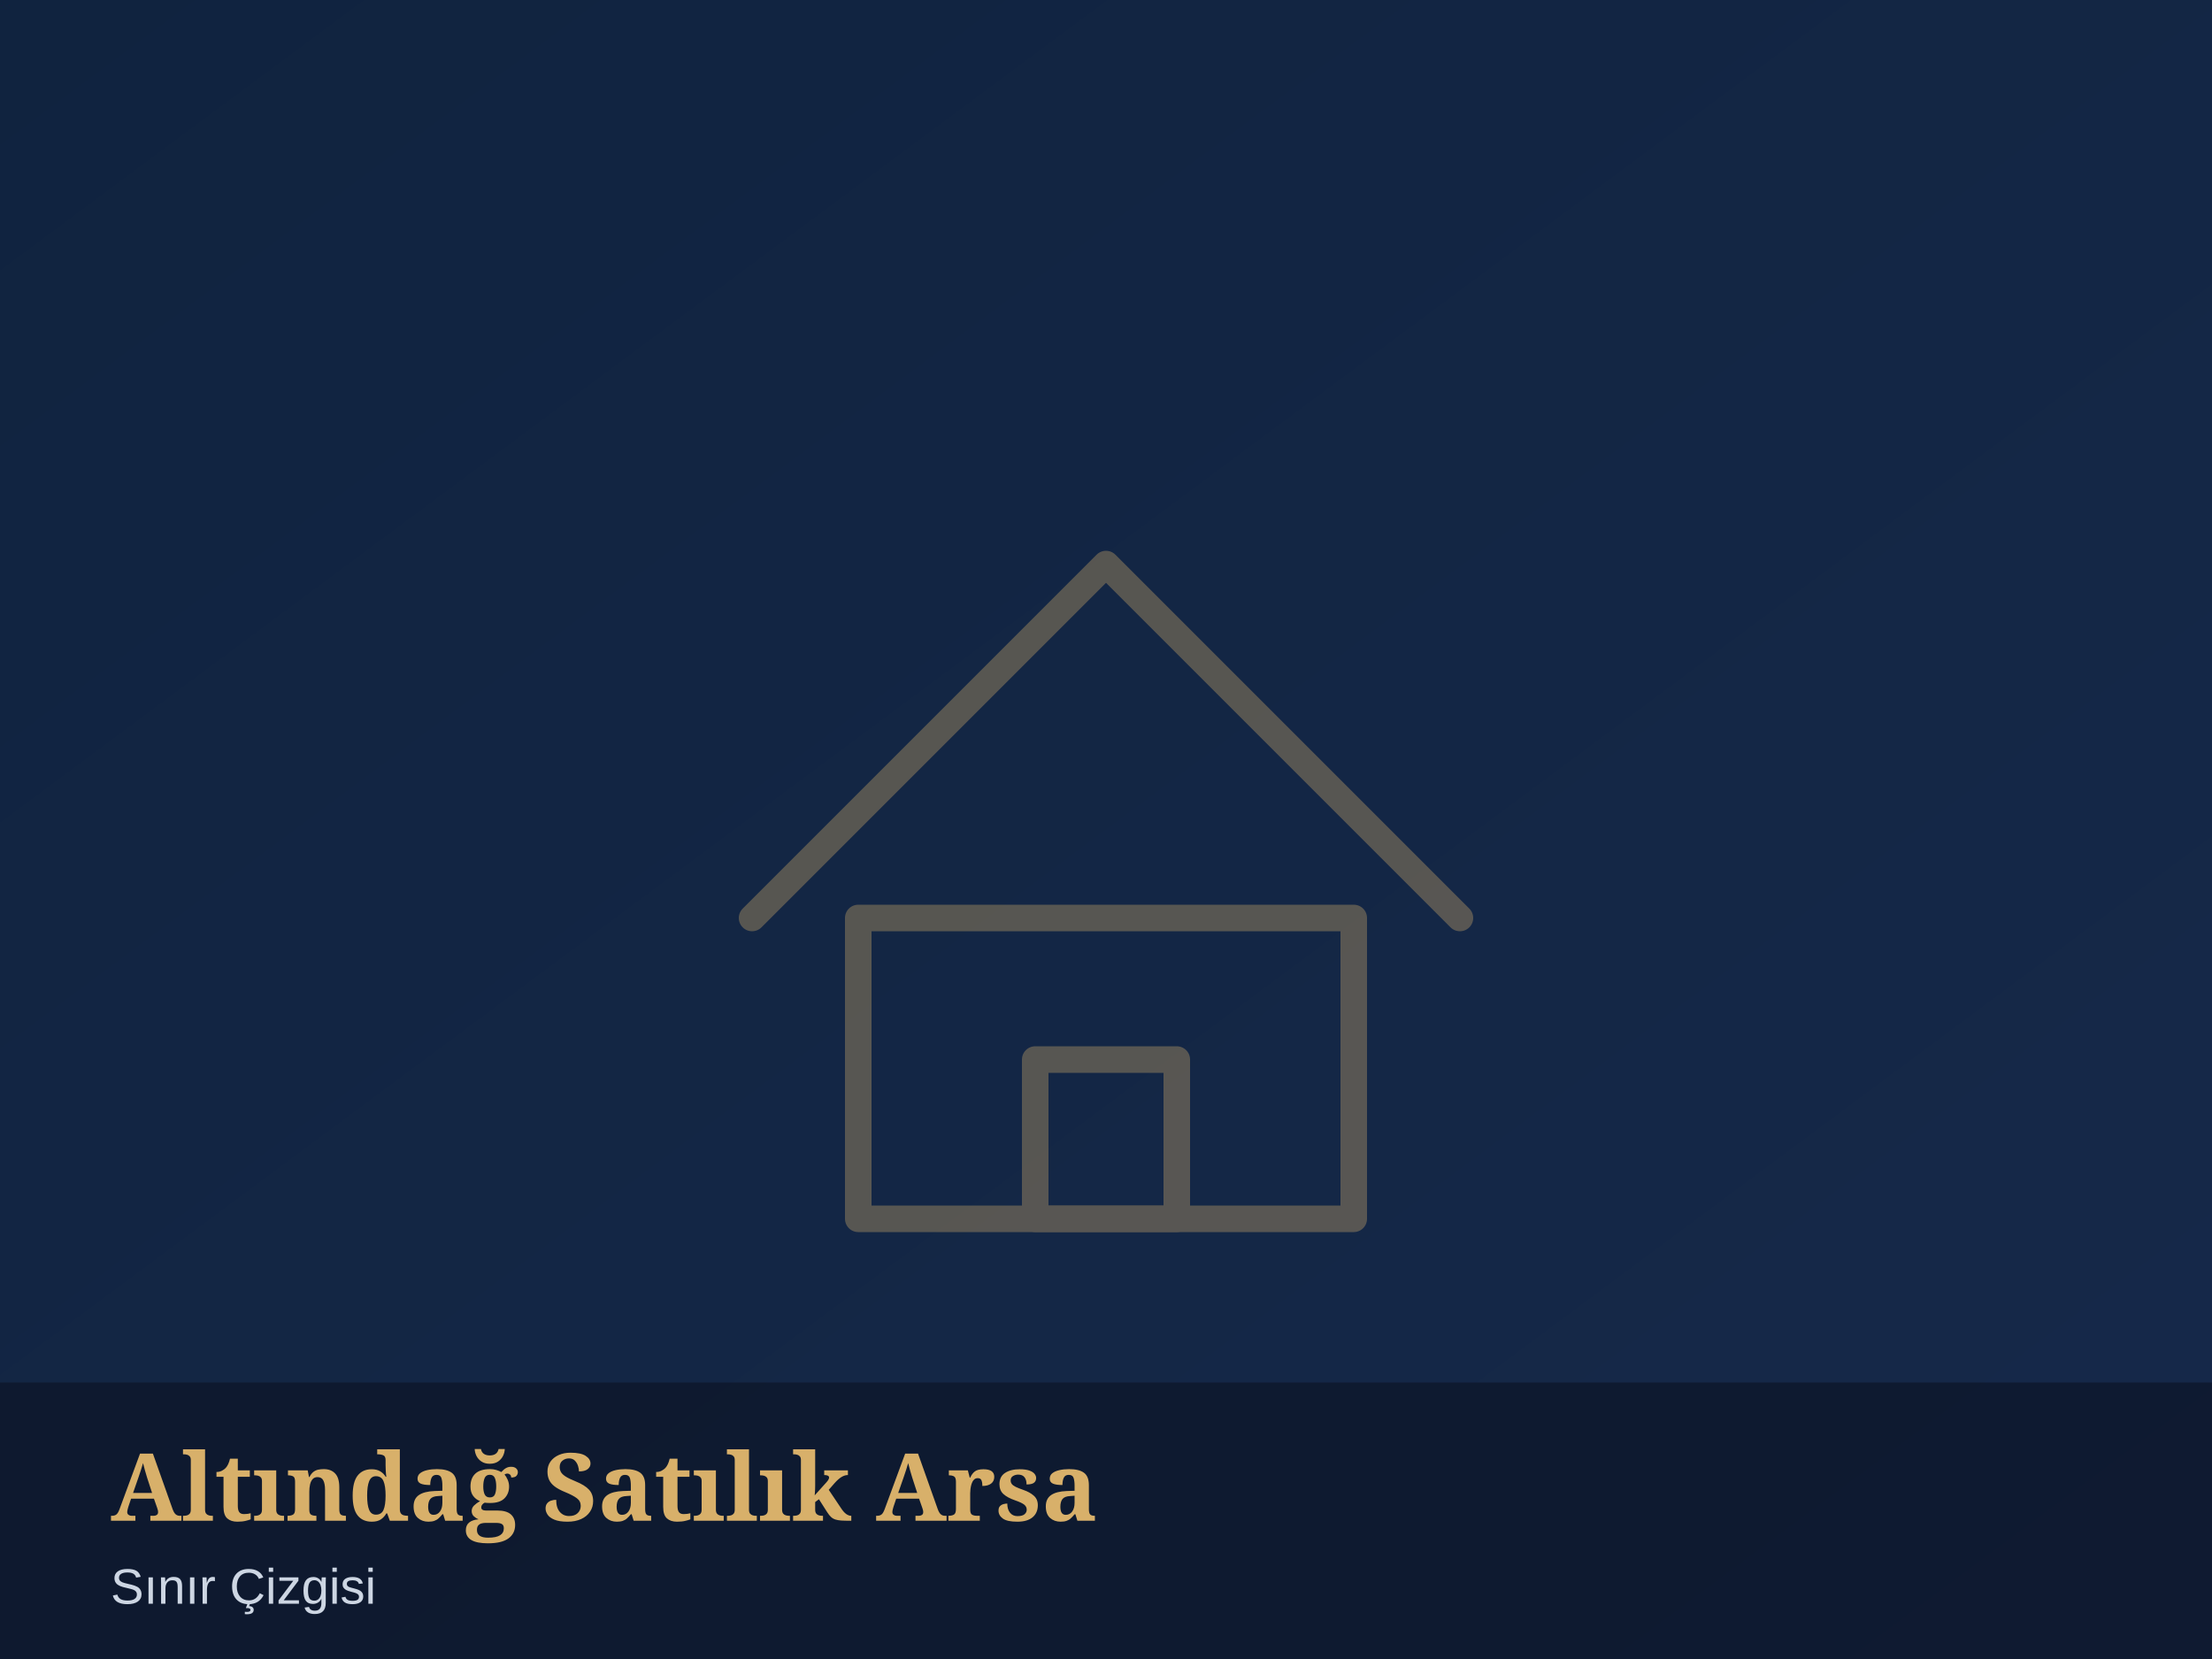
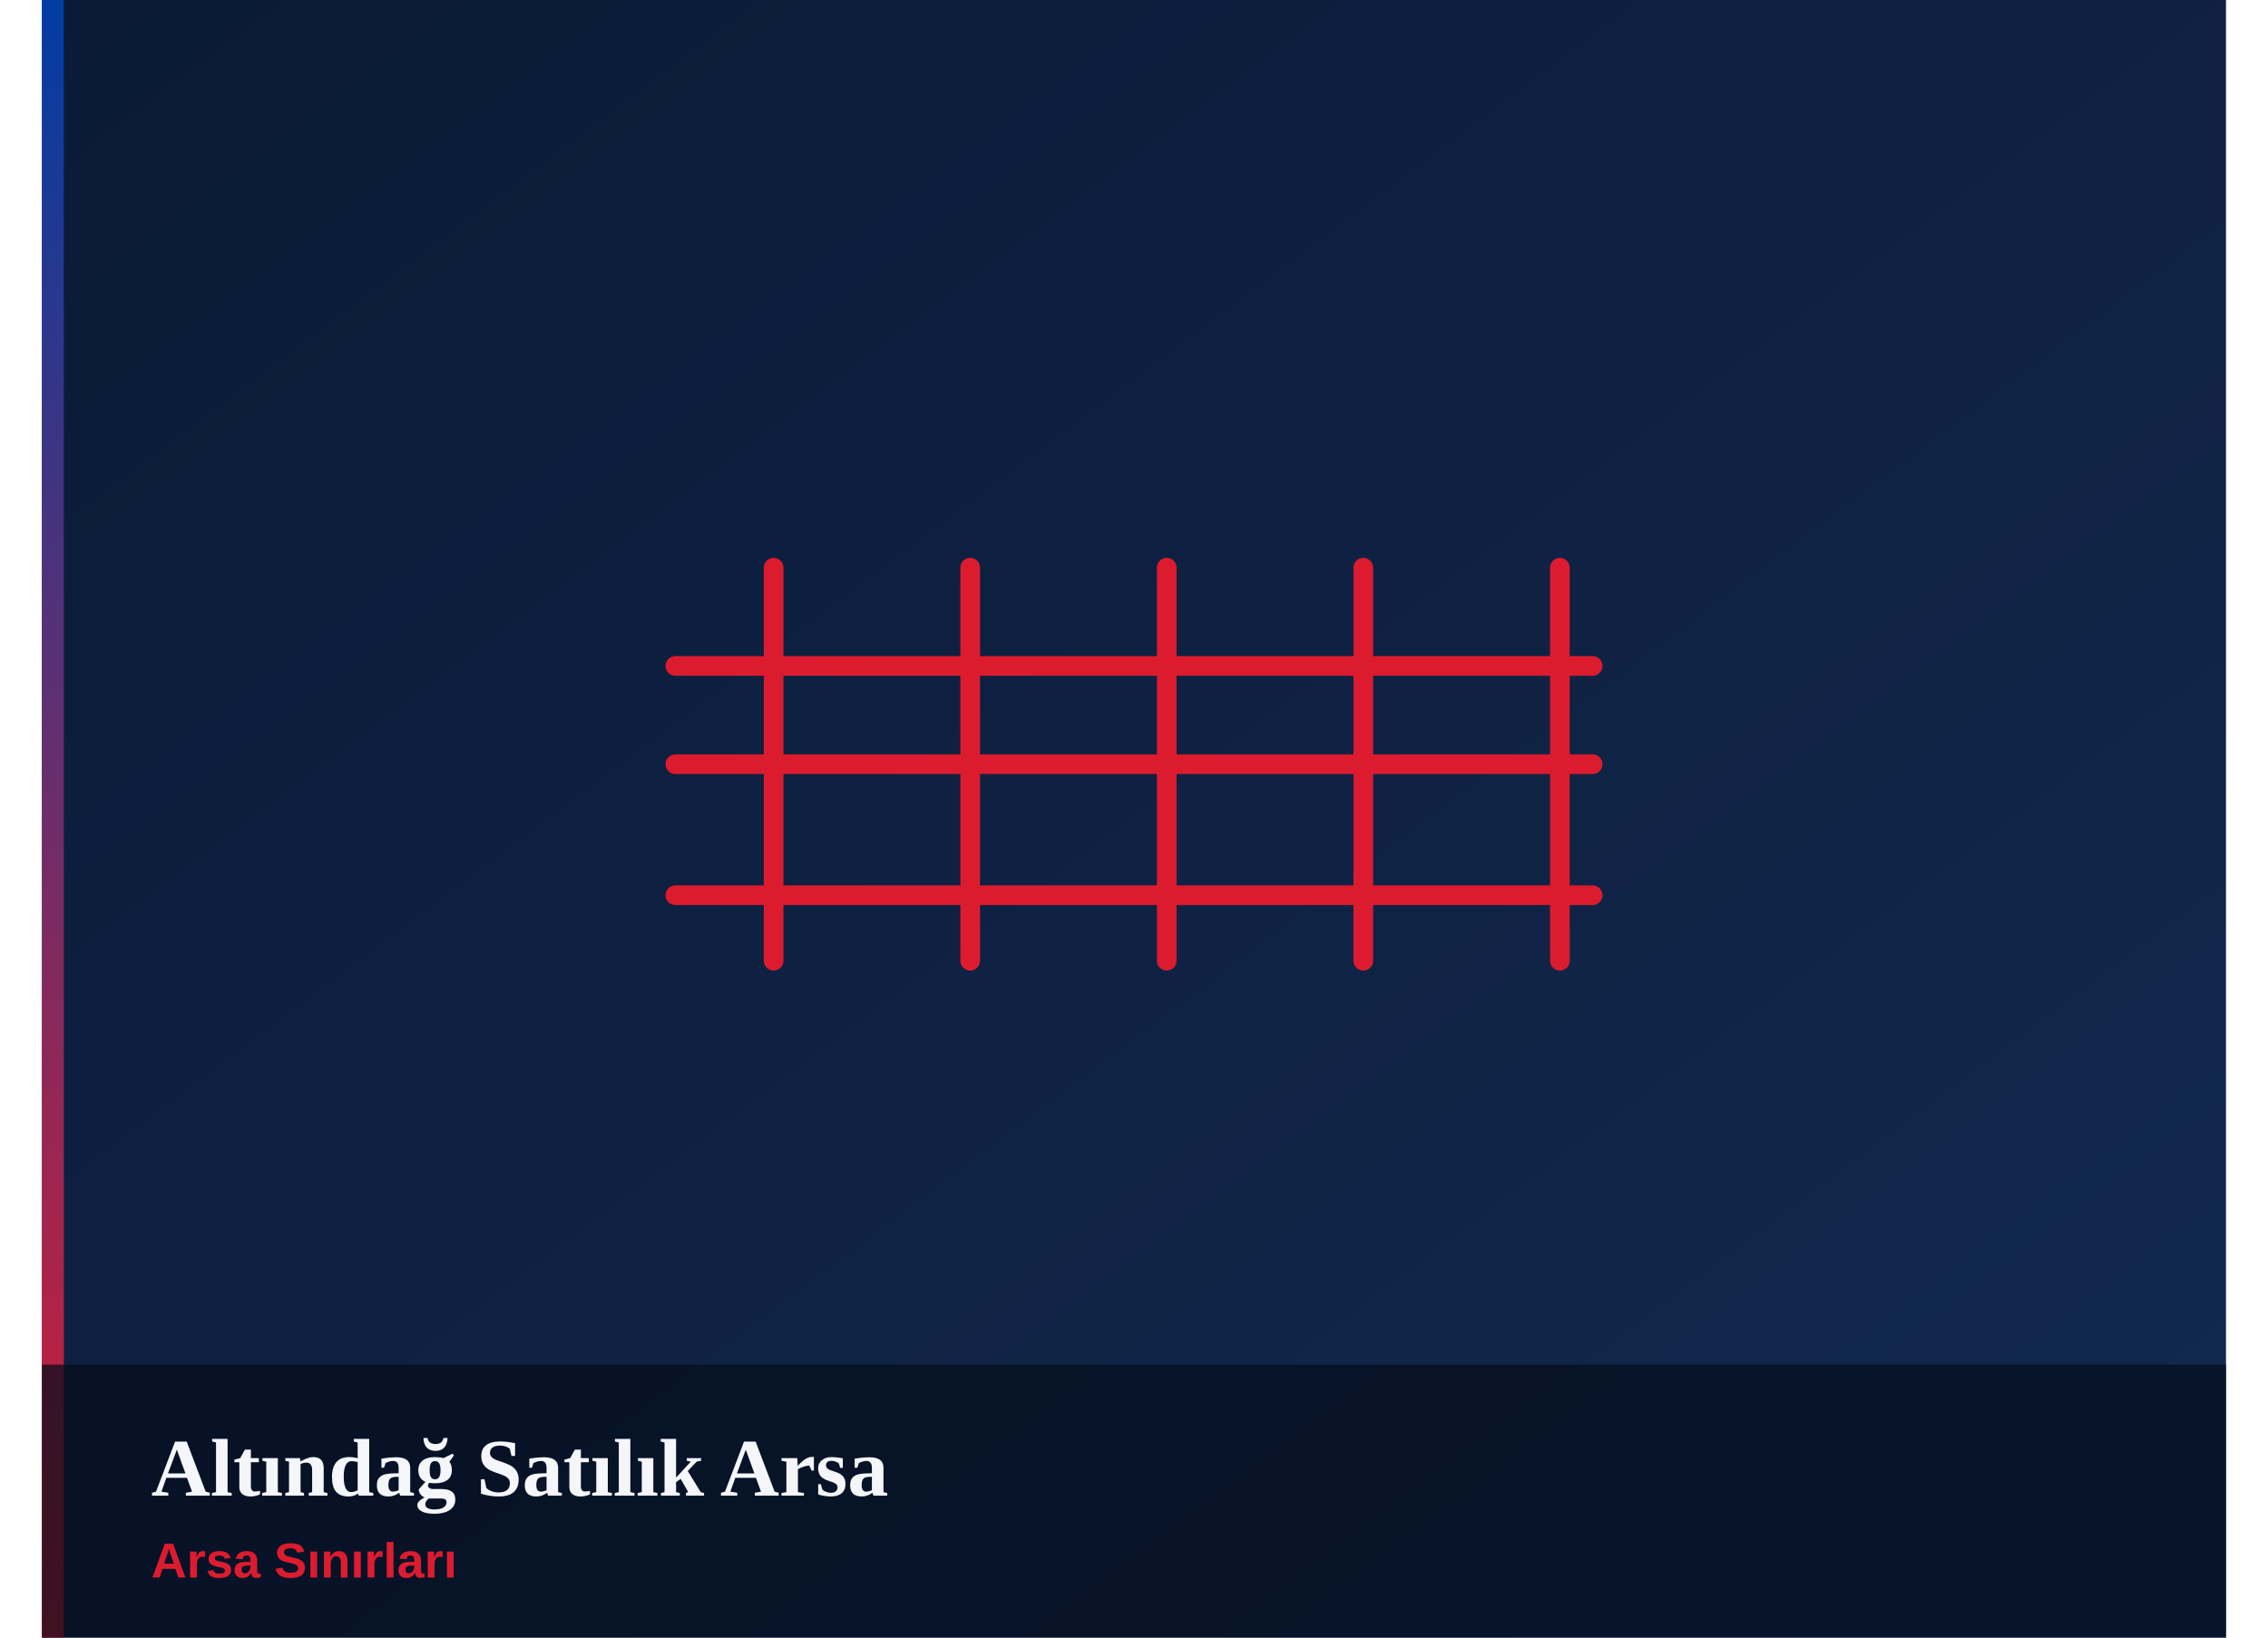
- <svg xmlns="http://www.w3.org/2000/svg" viewBox="0 0 800 600" width="800" height="600" role="img" aria-label="Altındağ Satılık Arsa">
+ <svg xmlns="http://www.w3.org/2000/svg" viewBox="0 0 800 600" width="900" height="650" role="img" aria-label="Altındağ Satılık Arsa - Arsa Sınırları">
  <defs>
-     <linearGradient id="g11" x1="0" y1="0" x2="1" y2="1">
-       <stop offset="0%" stop-color="#10233f" />
-       <stop offset="100%" stop-color="#16294a" />
+     <linearGradient id="bg" x1="0" y1="0" x2="1" y2="1">
+       <stop offset="0%" stop-color="#0a1a36" />
+       <stop offset="100%" stop-color="#13294f" />
+     </linearGradient>
+     <linearGradient id="stripe" x1="0" y1="0" x2="0" y2="1">
+       <stop offset="0%" stop-color="#003da5" />
+       <stop offset="100%" stop-color="#dc1c2e" />
    </linearGradient>
  </defs>
-   <rect width="800" height="600" fill="url(#g11)" />
-   <g transform="translate(400,300) scale(3.2)" fill="none" stroke="#d8b06a" stroke-width="3" stroke-linejoin="round" stroke-linecap="round" opacity="0.35">
-     <path d="M -40 10 L 0 -30 L 40 10" />
-     <rect x="-28" y="10" width="56" height="34" />
-     <rect x="-8" y="26" width="16" height="18" />
+   <rect width="800" height="600" fill="url(#bg)" />
+   <rect x="0" y="0" width="8" height="600" fill="url(#stripe)" />
+   <g transform="translate(400,280) scale(2.4)" fill="none" stroke="#dc1c2e" stroke-width="3" stroke-linejoin="round" stroke-linecap="round">
+     <line x1="-70" y1="20" x2="70" y2="20" />
+     <line x1="-55" y1="-30" x2="-55" y2="30" />
+     <line x1="-25" y1="-30" x2="-25" y2="30" />
+     <line x1="5" y1="-30" x2="5" y2="30" />
+     <line x1="35" y1="-30" x2="35" y2="30" />
+     <line x1="65" y1="-30" x2="65" y2="30" />
+     <line x1="-70" y1="-15" x2="70" y2="-15" />
+     <line x1="-70" y1="0" x2="70" y2="0" />
  </g>
-   <rect x="0" y="500" width="800" height="100" fill="rgba(10,16,30,0.55)" />
-   <text x="40" y="550" font-family="Georgia, serif" font-size="34" fill="#d8b06a" font-weight="700">Altındağ Satılık Arsa</text>
-   <text x="40" y="580" font-family="Segoe UI, Arial, sans-serif" font-size="18" fill="#cdd6e3">Sınır Çizgisi</text>
+   <rect x="0" y="500" width="800" height="100" fill="rgba(5,13,29,0.72)" />
+   <text x="40" y="548" font-family="Georgia, 'Times New Roman', serif" font-size="30" fill="#f4f6fa" font-weight="700">Altındağ Satılık Arsa</text>
+   <text x="40" y="578" font-family="Segoe UI, Arial, sans-serif" font-size="18" fill="#dc1c2e" font-weight="600">Arsa Sınırları</text>
</svg>
